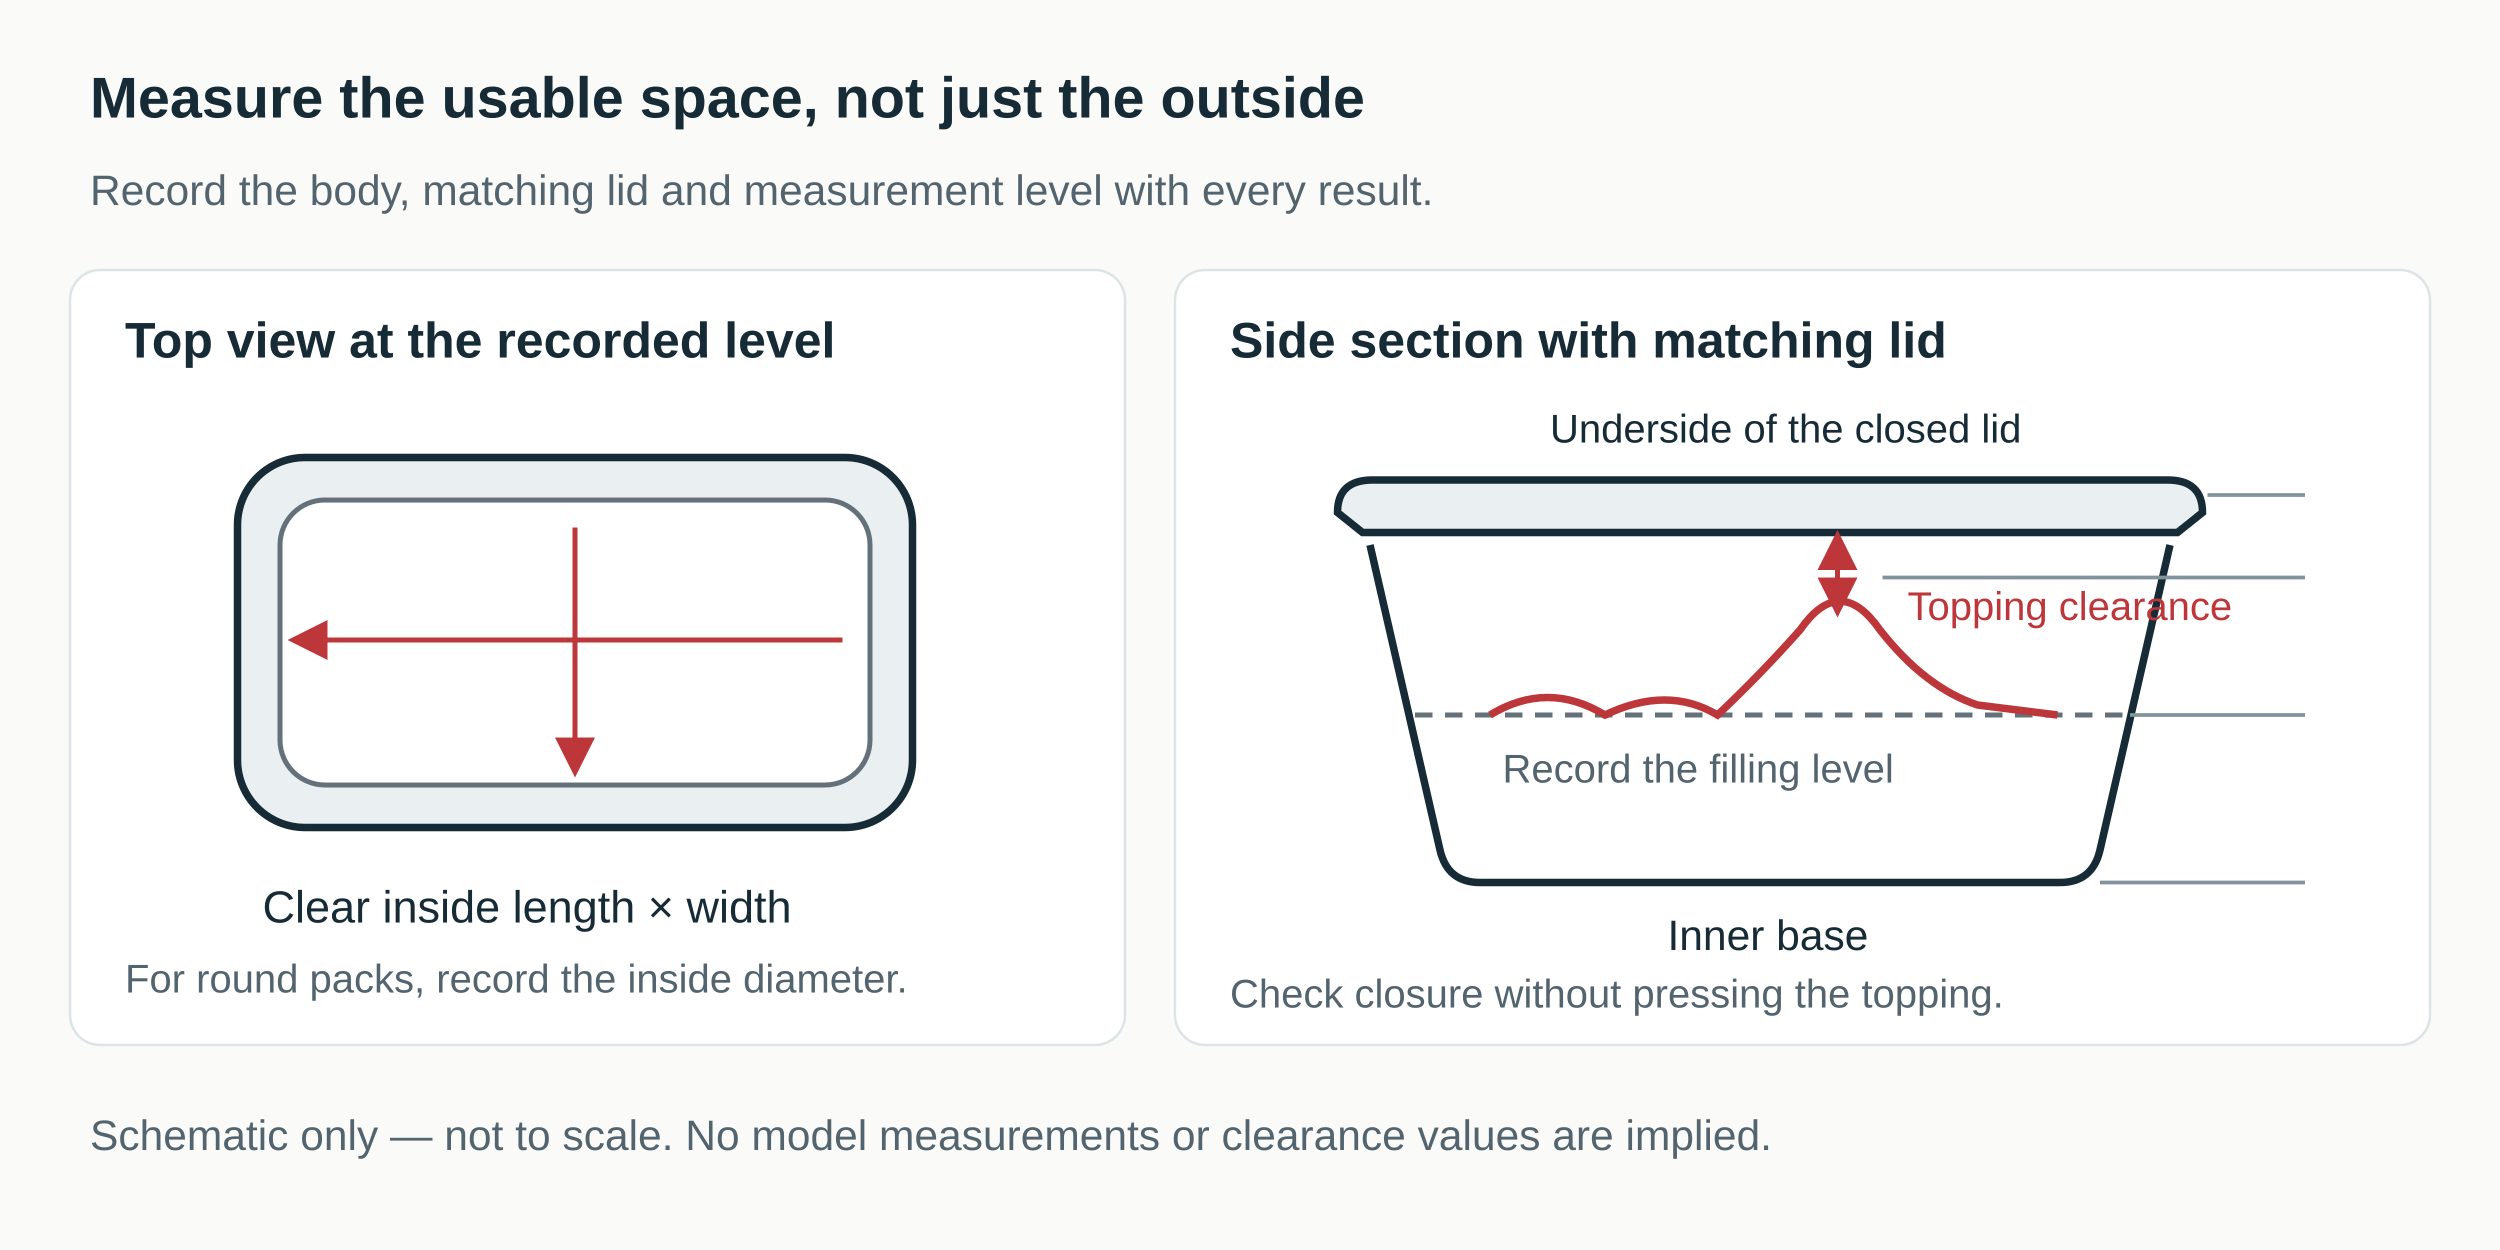
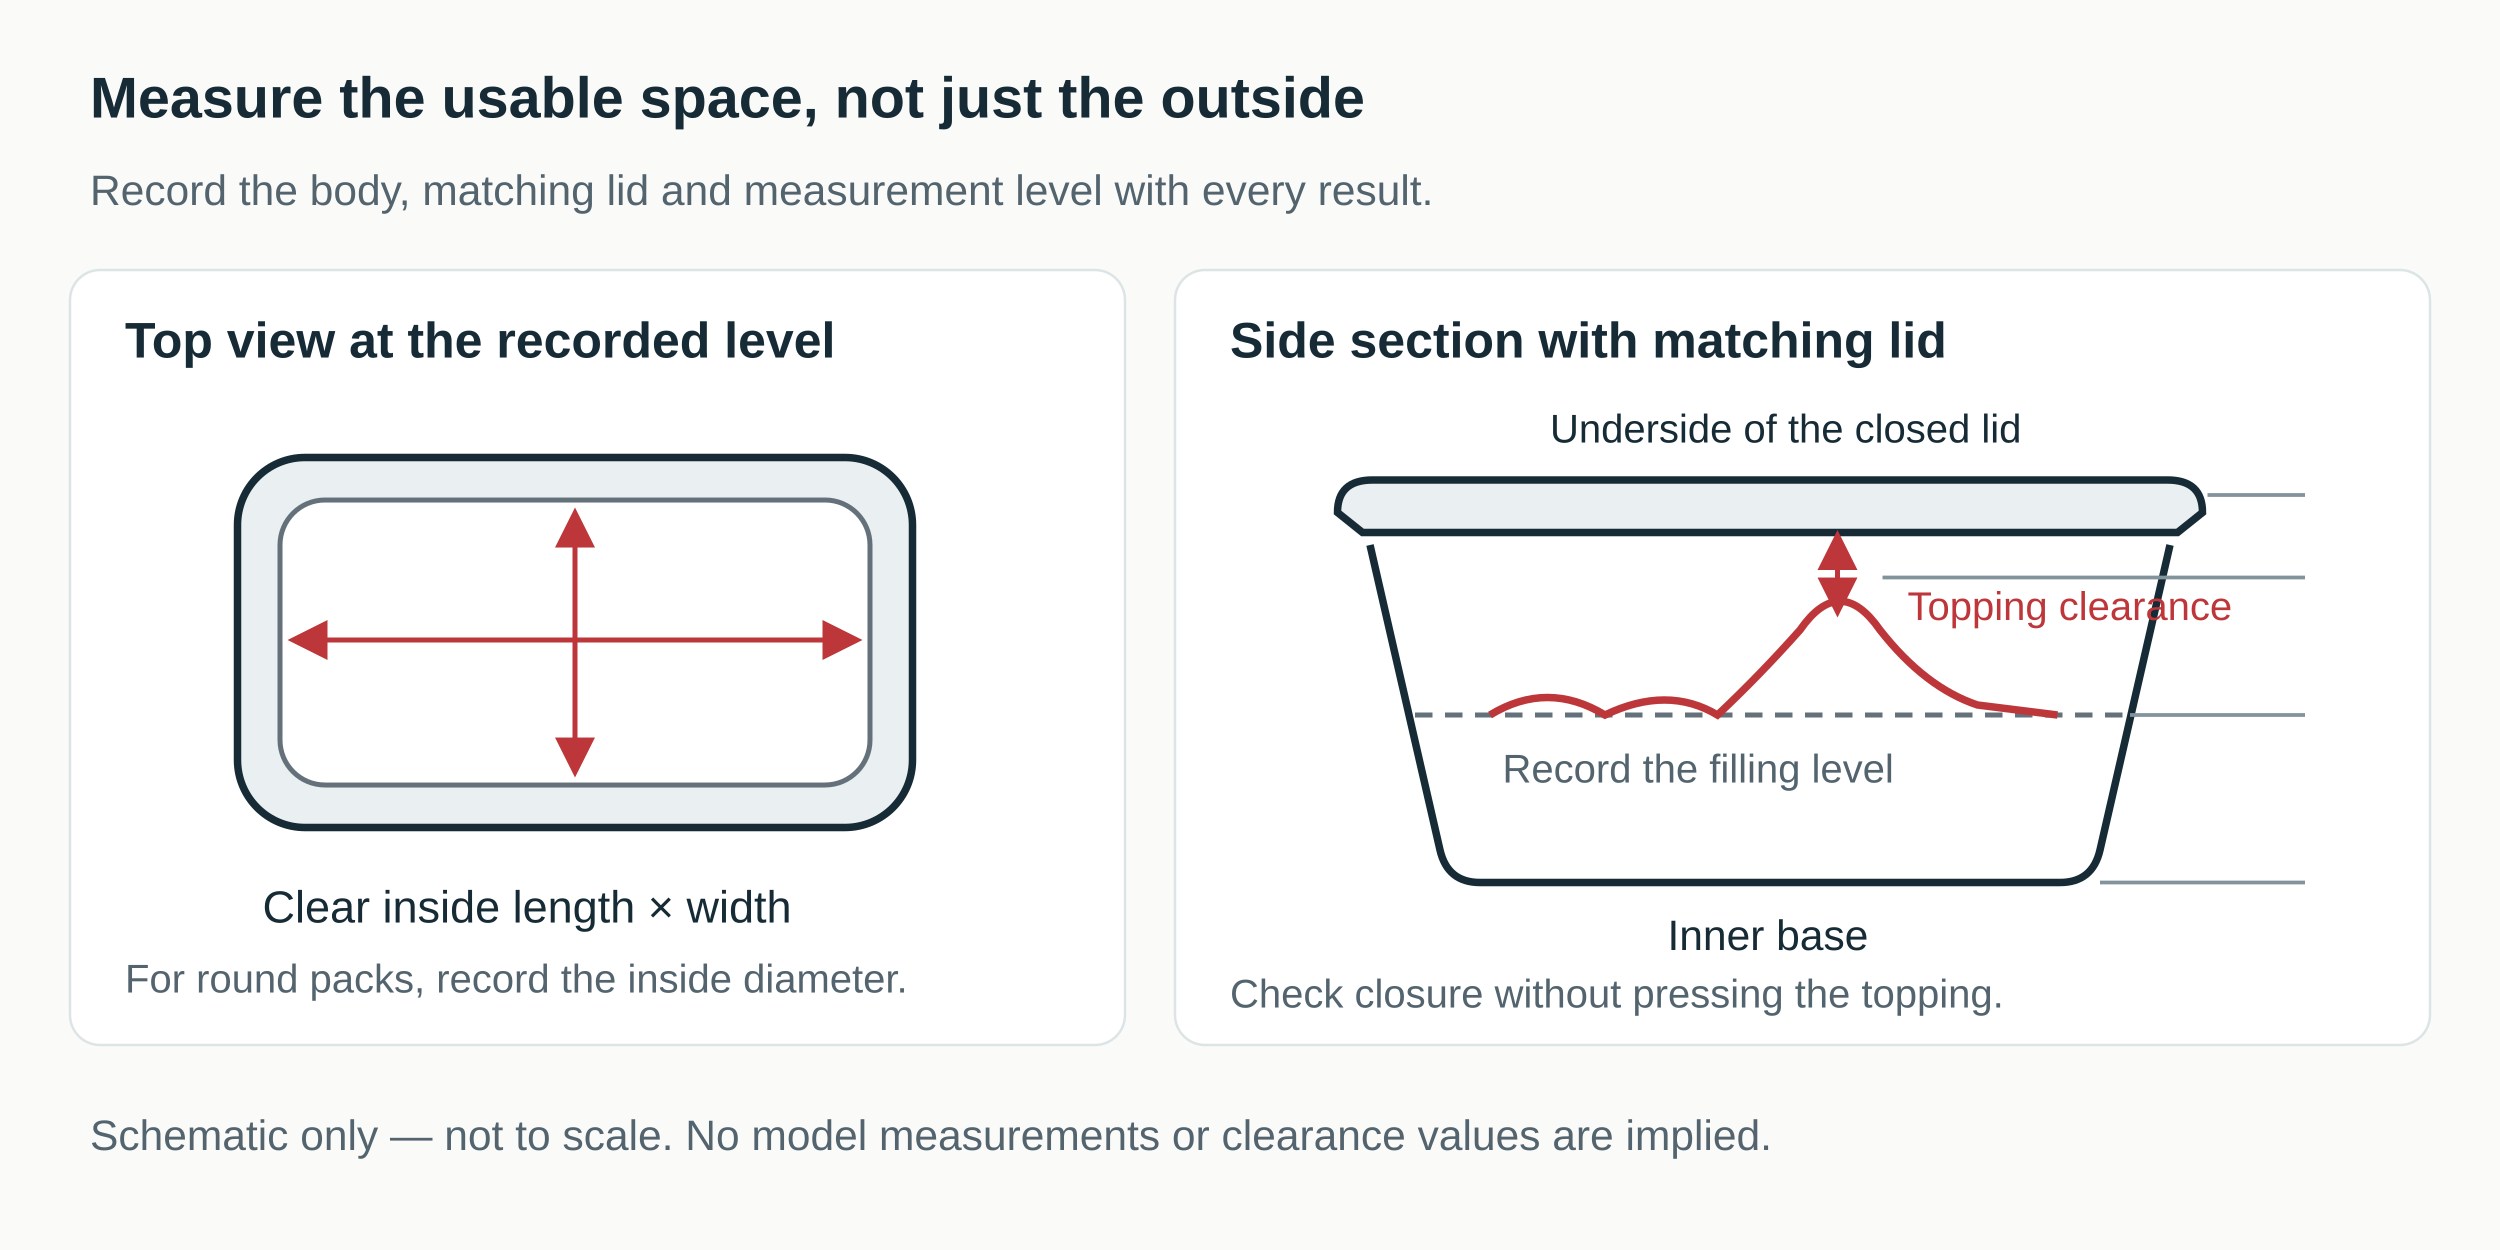
<svg xmlns="http://www.w3.org/2000/svg" viewBox="0 0 1000 500" role="img" aria-labelledby="title desc">
  <defs>
    <marker id="arrow" markerWidth="8" markerHeight="8" refX="4" refY="4" orient="auto-start-reverse">
      <path d="M0 0L8 4L0 8Z" fill="#bd373a" />
    </marker>
  </defs>
  <rect width="1000" height="500" fill="#fafbf9" />
  <g fill="#162b35" font-family="Arial, sans-serif">
    <text x="36" y="47" font-size="23" font-weight="700">Measure the usable space, not just the outside</text>
    <text x="36" y="82" font-size="17" fill="#53646e">Record the body, matching lid and measurement level with every result.</text>
    <rect x="28" y="108" width="422" height="310" rx="12" fill="#fff" stroke="#dce4e6" />
    <rect x="470" y="108" width="502" height="310" rx="12" fill="#fff" stroke="#dce4e6" />
    <text x="50" y="143" font-size="20" font-weight="700">Top view at the recorded level</text>
    <rect x="95" y="183" width="270" height="148" rx="27" fill="#eaf0f1" stroke="#162b35" stroke-width="3" />
    <rect x="112" y="200" width="236" height="114" rx="18" fill="#fff" stroke="#64717a" stroke-width="2" />
-     <path d="M123 256H337M230 211V303" stroke="#bd373a" stroke-width="2" marker-start="url(#arrow)" marker-end="url(#arrow)" />
+     <path d="M123 256H337" stroke="#bd373a" stroke-width="2" marker-start="url(#arrow)" marker-end="url(#arrow)" />
+     <path d="M230 211V303" stroke="#bd373a" stroke-width="2" marker-start="url(#arrow)" marker-end="url(#arrow)" />
    <text x="105" y="369" font-size="18">Clear inside length × width</text>
    <text x="50" y="397" font-size="16" fill="#53646e">For round packs, record the inside diameter.</text>
    <text x="492" y="143" font-size="20" font-weight="700">Side section with matching lid</text>
    <path d="M535 205Q535 192 549 192H867Q881 192 881 205L871 213H545Z" fill="#eaf0f1" stroke="#162b35" stroke-width="3" />
    <path d="M548 218L576 340Q579 353 592 353H824Q837 353 840 340L868 218" fill="#fff" stroke="#162b35" stroke-width="3" />
    <path d="M566 286H850" stroke="#64717a" stroke-width="2" stroke-dasharray="7 5" />
    <path d="M596 286Q619 272 642 286Q667 274 687 286Q704 270 720 252Q736 229 752 252Q770 275 791 282L823 286" fill="none" stroke="#bd373a" stroke-width="3" />
    <path d="M735 220V239" stroke="#bd373a" stroke-width="2" marker-start="url(#arrow)" marker-end="url(#arrow)" />
    <path d="M883 198H922M753 231H922M852 286H922M840 353H922" stroke="#82939c" stroke-width="1.5" />
    <text x="620" y="177" font-size="16">Underside of the closed lid</text>
    <text x="763" y="248" font-size="16" fill="#bd373a">Topping clearance</text>
    <text x="601" y="313" font-size="16" fill="#53646e">Record the filling level</text>
    <text x="667" y="380" font-size="17">Inner base</text>
    <text x="492" y="403" font-size="16" fill="#53646e">Check closure without pressing the topping.</text>
    <text x="36" y="460" font-size="17" fill="#53646e">Schematic only — not to scale. No model measurements or clearance values are implied.</text>
  </g>
</svg>
